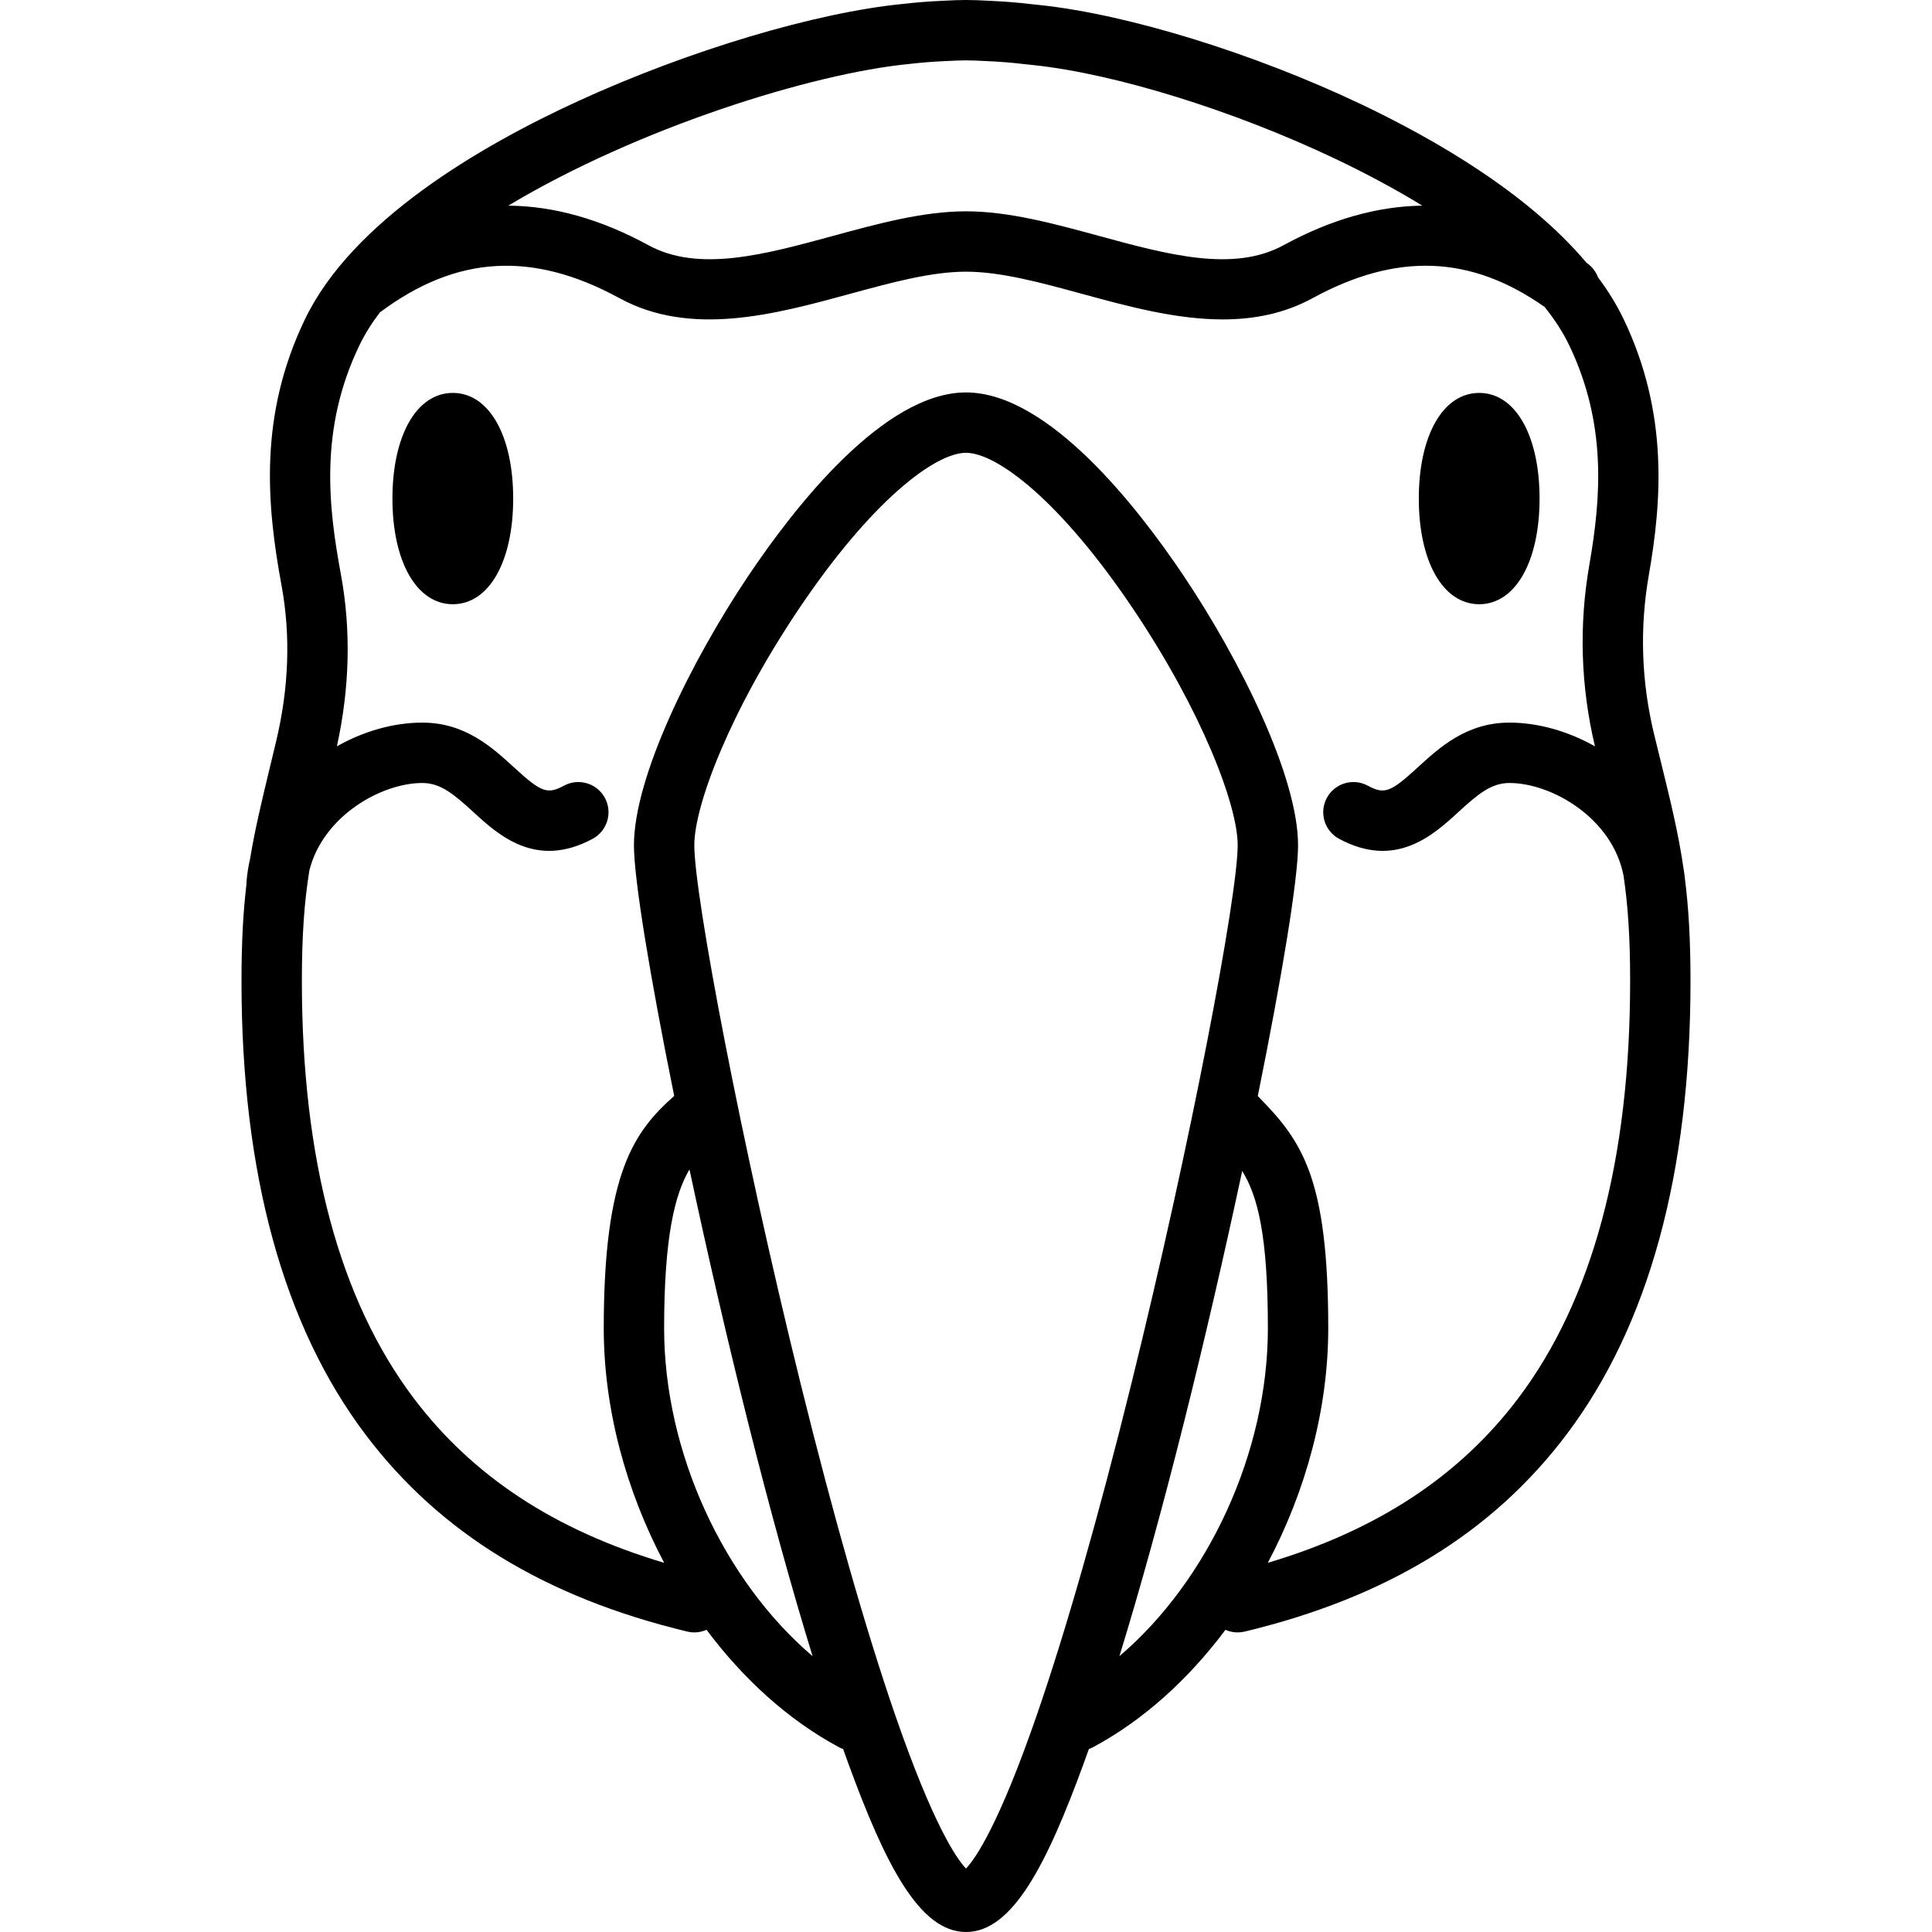
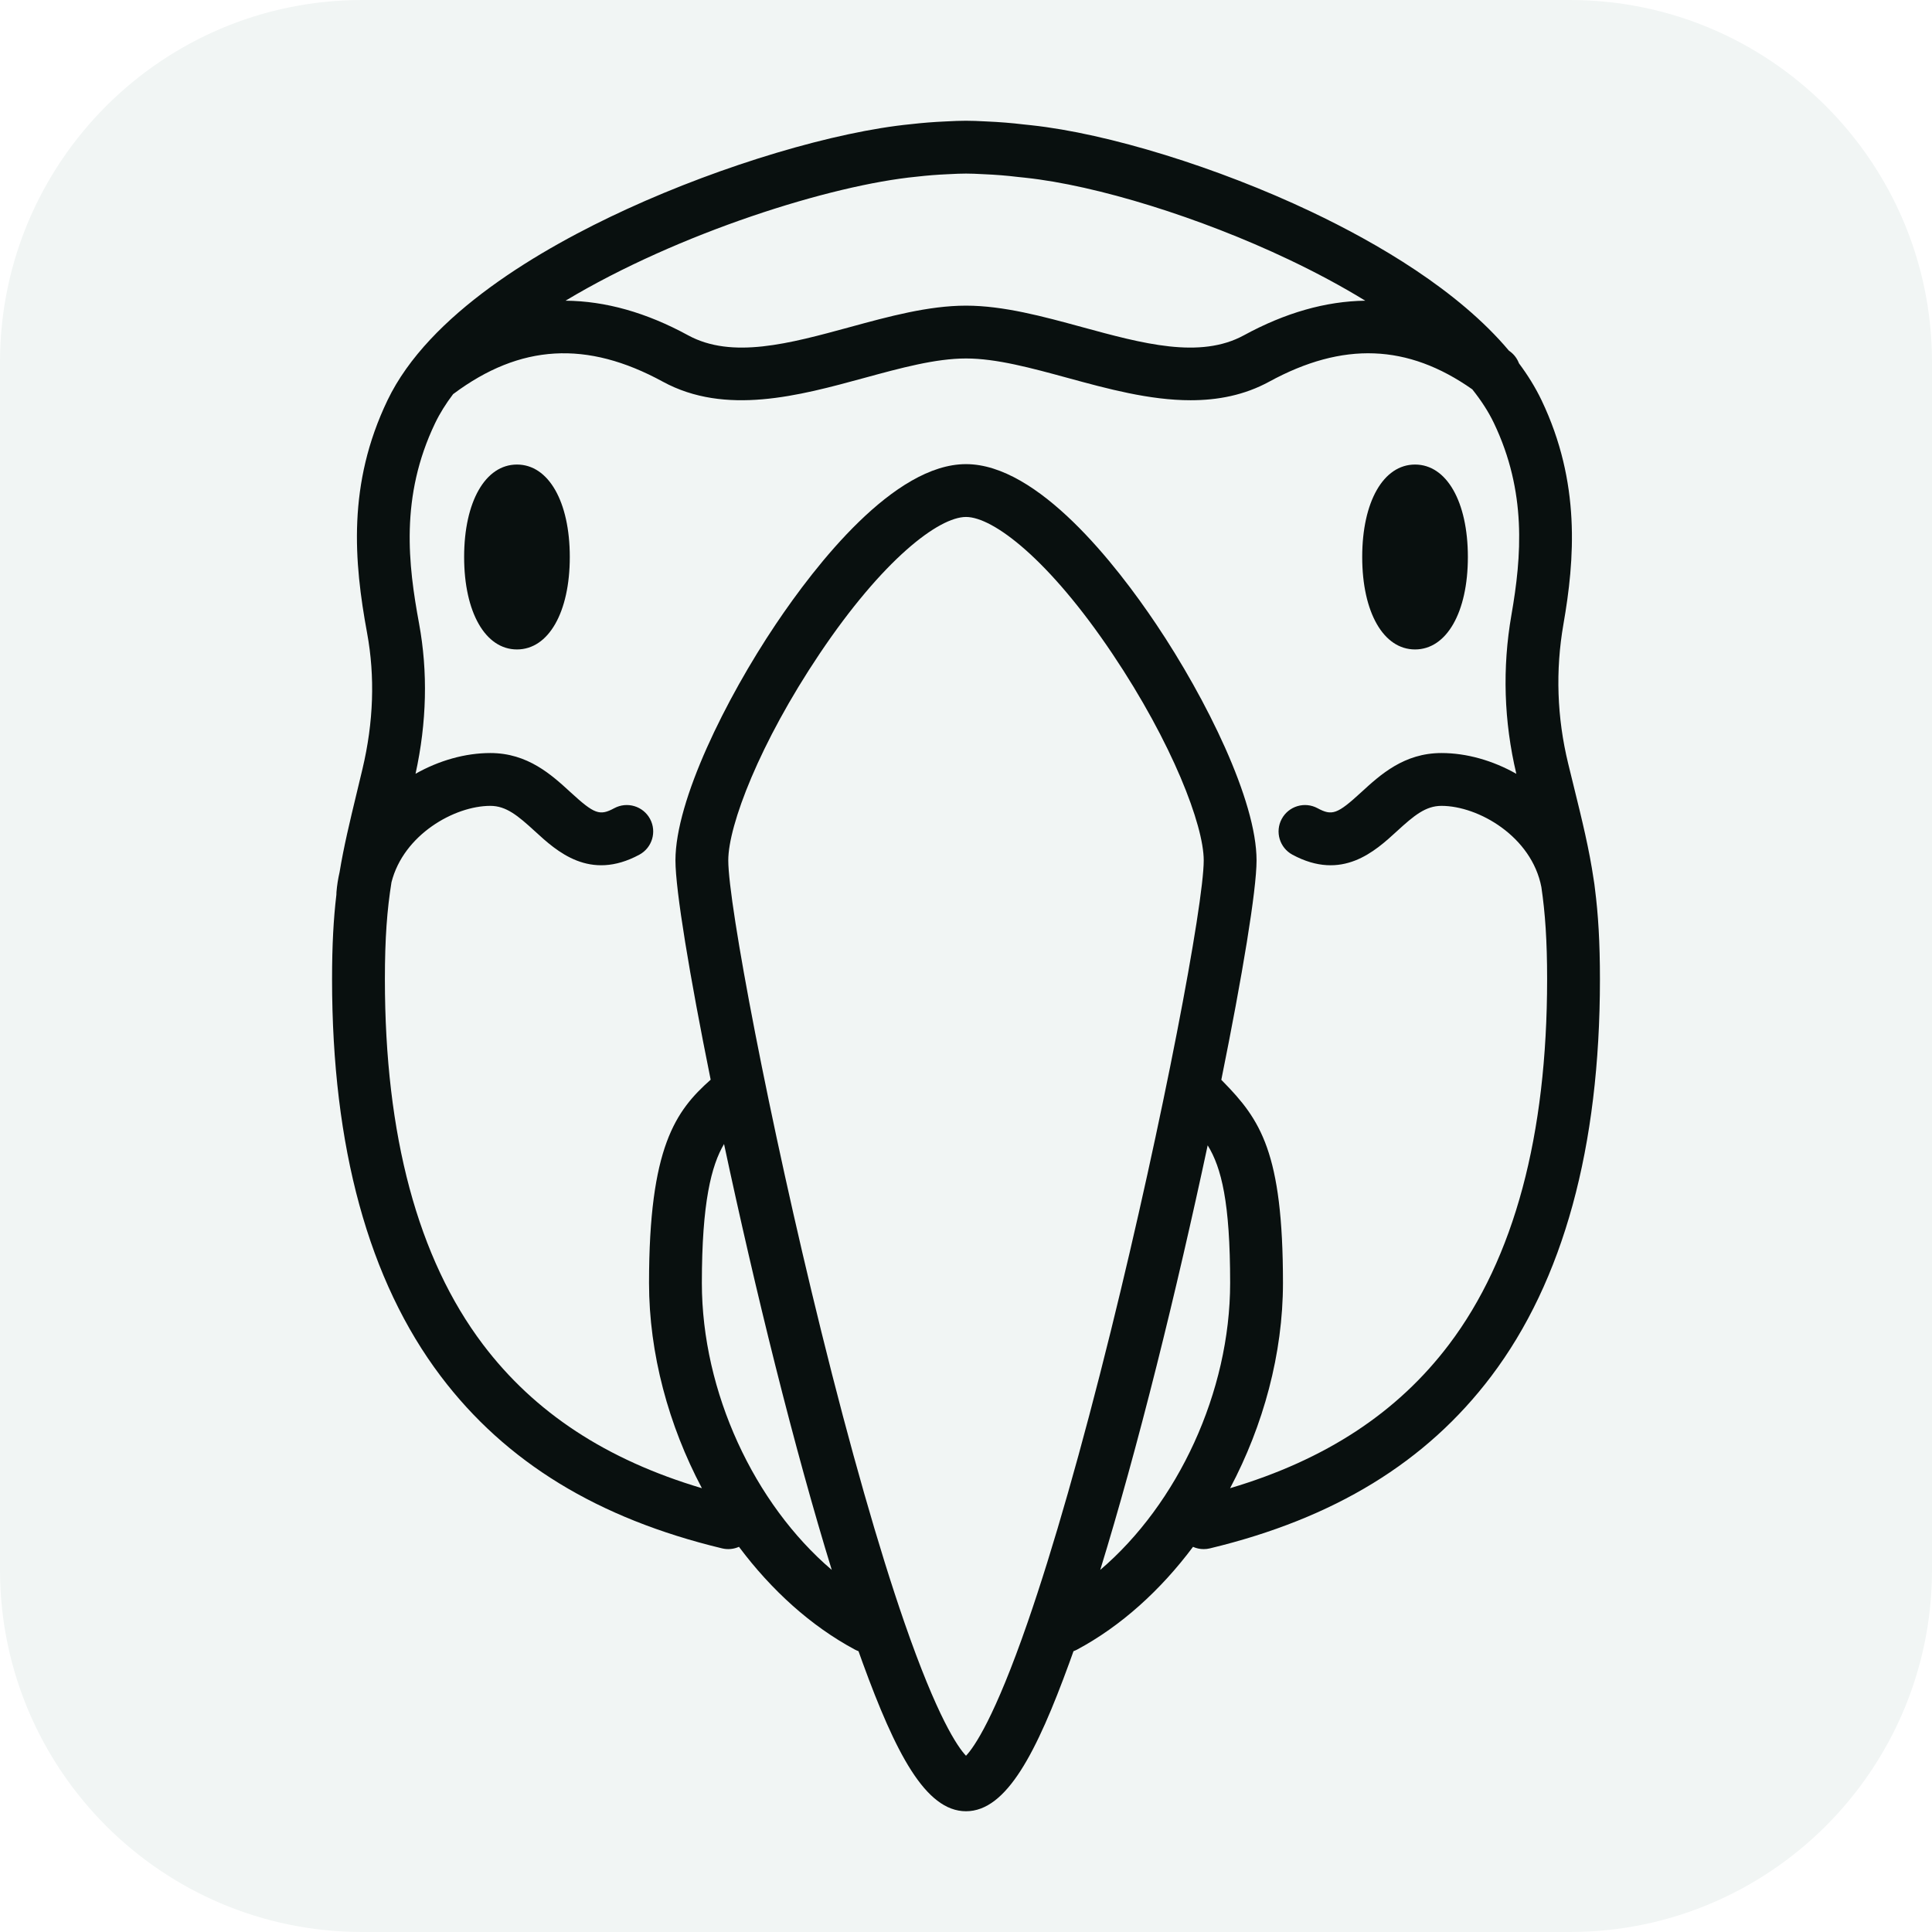
- <svg xmlns="http://www.w3.org/2000/svg" viewBox="0 0 512 512" fill="#000000">
-   <g>
+ <svg xmlns="http://www.w3.org/2000/svg" viewBox="0 0 512 512" fill="#09100f">
+   <rect width="512" height="512" rx="96" fill="#f1f5f4" />
+   <g transform="translate(32 32) scale(0.875)">
    <path d="M446.492,232.643c-0.099-0.951-0.228-1.889-0.388-2.815c-1.357-9.232-3.417-17.613-6.111-28.557       c-0.514-2.089-1.053-4.276-1.615-6.587c-3.399-13.97-3.881-28.175-1.432-42.221c3.404-19.534,5.281-42.864-6.618-67.786       c-1.852-3.878-4.172-7.615-6.851-11.209c-0.521-1.381-1.423-2.637-2.694-3.585c-0.119-0.089-0.239-0.171-0.359-0.259       c-15.399-18.322-39.941-32.612-59.839-42.062C332.319,14.14,299.052,3.86,275.795,1.363c-0.188-0.023-0.378-0.043-0.568-0.061       l-0.033-0.002c-0.083-0.011-0.166-0.021-0.249-0.029l-1.498-0.156c-3.558-0.432-7.321-0.735-11.186-0.902       C259.769,0.071,257.663,0,256,0c-1.674,0-3.805,0.072-6.334,0.215c-3.452,0.151-6.896,0.423-10.241,0.81       c-23.142,2.249-56.926,12.338-86.099,25.714C127.16,38.735,93.335,58.523,80.788,84.663c-12.177,25.369-10.165,48.873-6.177,70.492       c2.431,13.176,1.961,27.017-1.395,41.14c-0.585,2.46-1.143,4.775-1.673,6.976c-2.229,9.251-3.998,16.598-5.262,24.291       c-0.453,1.973-0.783,4.002-0.951,6.093c-0.021,0.257-0.026,0.511-0.023,0.764C64.447,241.621,64,249.617,64,260       c0,50.897,11.079,91.357,32.929,120.258c19.67,26.018,47.54,43.068,85.2,52.126c1.778,0.428,3.557,0.217,5.109-0.472       c9.822,13.134,21.808,24.008,35.152,31.146c0.344,0.184,0.696,0.333,1.052,0.463c0.433,1.221,0.865,2.429,1.292,3.599       C234.574,494.059,243.656,512,256,512s21.426-17.941,31.265-44.881c0.427-1.17,0.859-2.379,1.293-3.6       c0.357-0.13,0.711-0.279,1.056-0.463c13.34-7.137,25.322-18.008,35.142-31.137c1.004,0.446,2.104,0.689,3.237,0.689       c0.619,0,1.249-0.072,1.877-0.224c37.661-9.058,65.53-26.108,85.2-52.126C436.921,351.357,448,310.897,448,260       C448,248.844,447.482,240.346,446.492,232.643z M241.041,16.942c0.051-0.005,0.102-0.01,0.153-0.017       c3.005-0.348,6.108-0.593,9.221-0.729c0.035-0.001,0.071-0.003,0.106-0.005C252.74,16.066,254.634,16,256,16       c1.354,0,3.223,0.065,5.407,0.19c0.038,0.002,0.076,0.004,0.114,0.006c3.493,0.148,6.877,0.422,10.059,0.811       c0.059,0.007,0.118,0.014,0.177,0.02l1.44,0.149c0.177,0.021,0.358,0.04,0.549,0.056c0.087,0.012,0.174,0.022,0.261,0.032       c21.617,2.305,52.906,12.021,79.713,24.752c8.459,4.017,16.213,8.198,23.205,12.482c-11.965,0.165-24.239,3.653-36.756,10.479       c-13.312,7.259-30.669,2.522-49.046-2.491c-11.687-3.188-23.772-6.486-35.125-6.486s-23.438,3.298-35.125,6.486       c-18.376,5.014-35.734,9.749-49.045,2.491c-12.643-6.894-25.036-10.379-37.115-10.478C168.93,33.945,215.201,19.436,241.041,16.942       z M176,352c0-24.35,2.876-35.587,6.719-42.084c4.664,21.847,10.04,45.214,15.522,67.034c5.832,23.209,11.614,44.137,17.103,61.956       C191.87,418.905,176,384.998,176,352z M256,495.193c-2.495-2.634-8.662-11.498-18.71-40.528       c-7.704-22.257-16.386-52.665-25.107-87.937C196.311,302.534,184,237.292,184,224c0-10.614,9.495-35.505,27.642-62.541       C230.866,132.819,247.772,120,256,120s25.134,12.819,44.358,41.459C318.505,188.495,328,213.386,328,224       c0,13.292-12.311,78.534-28.183,142.729c-8.721,35.271-17.403,65.68-25.107,87.937C264.662,483.695,258.495,492.56,256,495.193z       M296.656,438.904c5.489-17.819,11.271-38.746,17.103-61.955c5.449-21.688,10.793-44.905,15.438-66.639       C333.363,317.07,336,327.579,336,352C336,384.997,320.13,418.904,296.656,438.904z M402.308,370.608       c-15.616,20.656-37.394,34.948-66.322,43.549C346.073,395.129,352,373.376,352,352c0-39.603-6.864-49.469-18.167-61.011       l-0.507-0.519C339.714,258.879,344,233.045,344,224c0-18.121-15.247-48.946-30.357-71.458C301.474,134.413,277.804,104,256,104       s-45.474,30.413-57.643,48.542C183.247,175.054,168,205.879,168,224c0,9.042,4.283,34.86,10.668,66.435       C168.054,299.861,160,310.794,160,352c0,21.377,5.926,43.13,16.013,62.158c-28.927-8.601-50.705-22.894-66.321-43.549       C89.99,344.549,80,307.335,80,260c0-12.462,0.666-21.085,1.993-29.35c3.651-14.448,19.094-23.15,29.937-23.15       c4.779,0,8.295,2.909,13.517,7.699c6.599,6.054,16.57,15.2,31.613,7.093c3.889-2.098,5.342-6.949,3.245-10.839       c-2.097-3.889-6.949-5.34-10.838-3.245c-4.412,2.379-6.016,1.793-13.203-4.799c-5.784-5.306-12.982-11.909-24.333-11.909       c-7.568,0-15.505,2.238-22.65,6.28c3.409-15.542,3.773-30.847,1.065-45.527c-3.257-17.659-5.836-38.367,4.867-60.666       c1.429-2.977,3.268-5.913,5.457-8.801c0.037-0.027,0.077-0.049,0.114-0.076c20.215-15.073,40.357-16.244,63.388-3.687       c18.968,10.342,41.254,4.263,60.917-1.103c11.162-3.045,21.704-5.922,30.913-5.922s19.751,2.877,30.913,5.922       c11.854,3.234,24.658,6.729,37.117,6.729c8.208-0.001,16.268-1.518,23.801-5.626c22.318-12.17,41.923-11.447,61.512,2.328       c2.734,3.426,4.934,6.841,6.548,10.221c9.933,20.805,8.415,40.24,5.294,58.144c-2.789,16.002-2.282,32.174,1.493,48.08       c-7.152-4.052-15.1-6.296-22.677-6.296c-11.351,0-18.549,6.604-24.333,11.909c-7.188,6.596-8.793,7.178-13.204,4.799       c-3.887-2.095-8.741-0.645-10.838,3.245s-0.644,8.742,3.245,10.839c15.042,8.109,25.014-1.039,31.613-7.093       c5.222-4.79,8.738-7.699,13.517-7.699c11.201,0,27.312,9.285,30.26,24.598c1.158,7.855,1.74,16.265,1.74,27.902       C432,307.335,422.01,344.549,402.308,370.608z" />
    <path d="M120,104.125c-9.57,0-16,11.252-16,28s6.43,28,16,28s16-11.252,16-28S129.57,104.125,120,104.125z" />
    <path d="M392,160.125c9.57,0,16-11.252,16-28s-6.43-28-16-28s-16,11.252-16,28S382.43,160.125,392,160.125z" />
  </g>
</svg>
